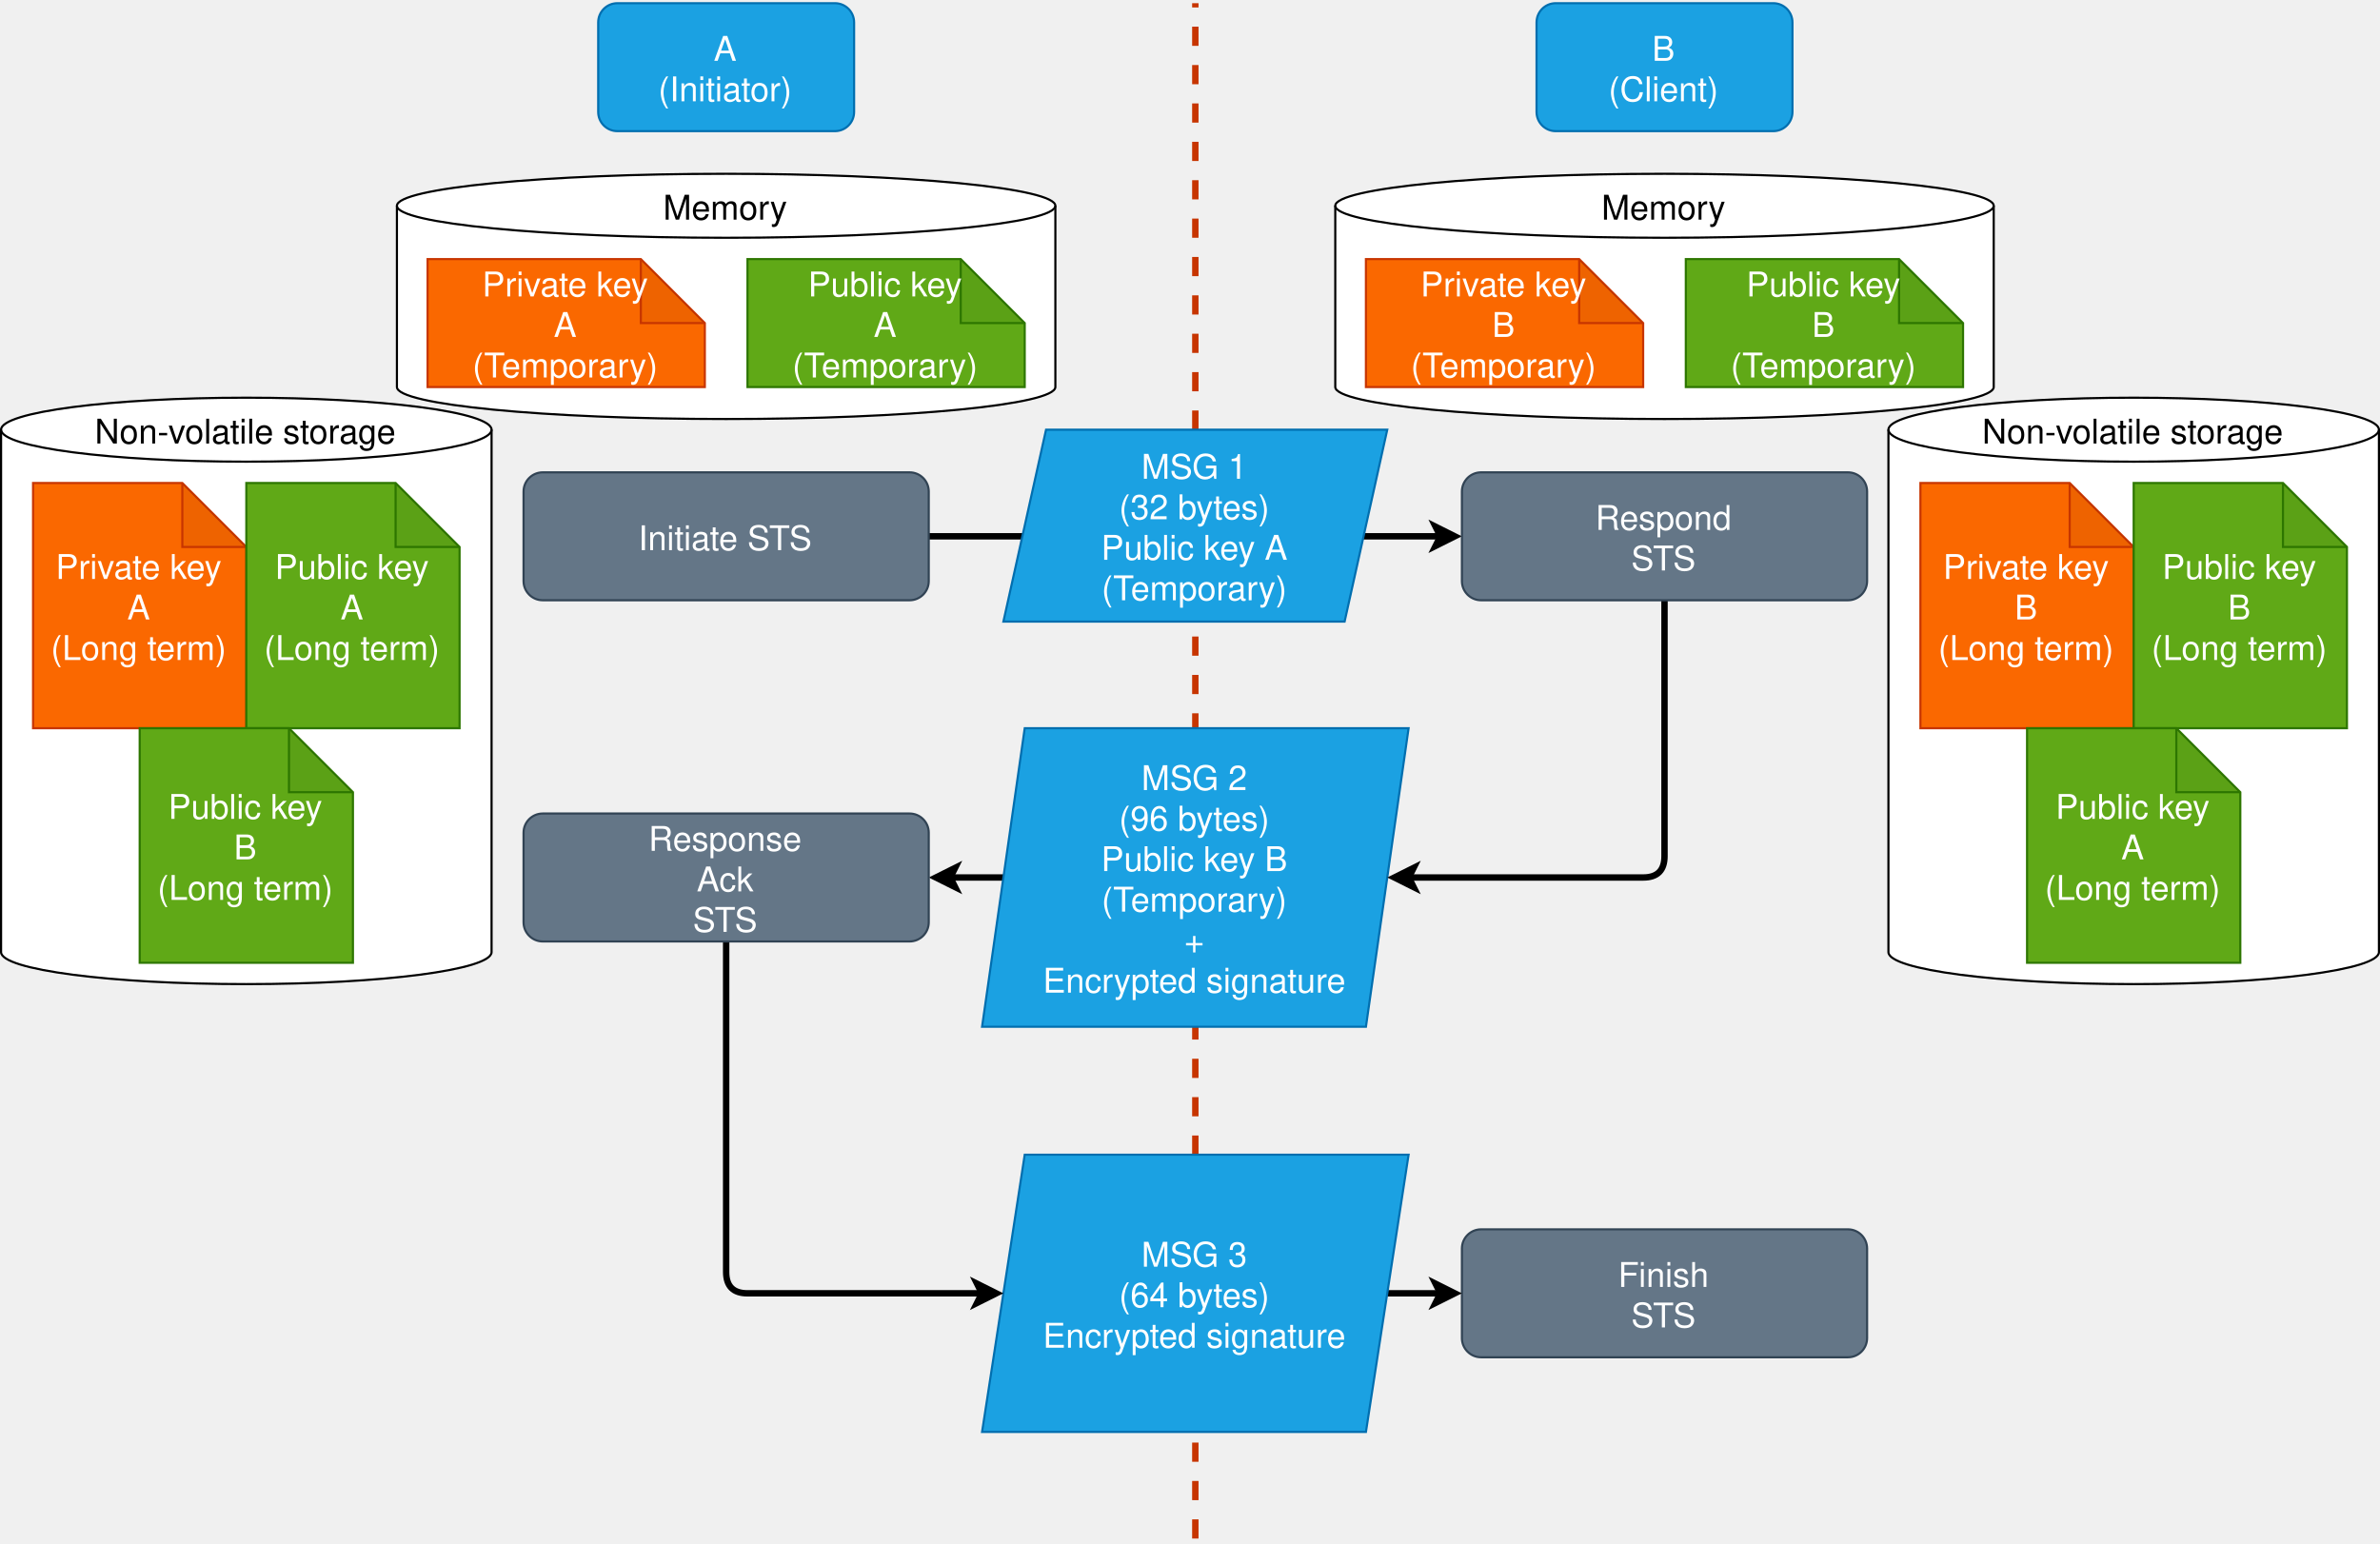
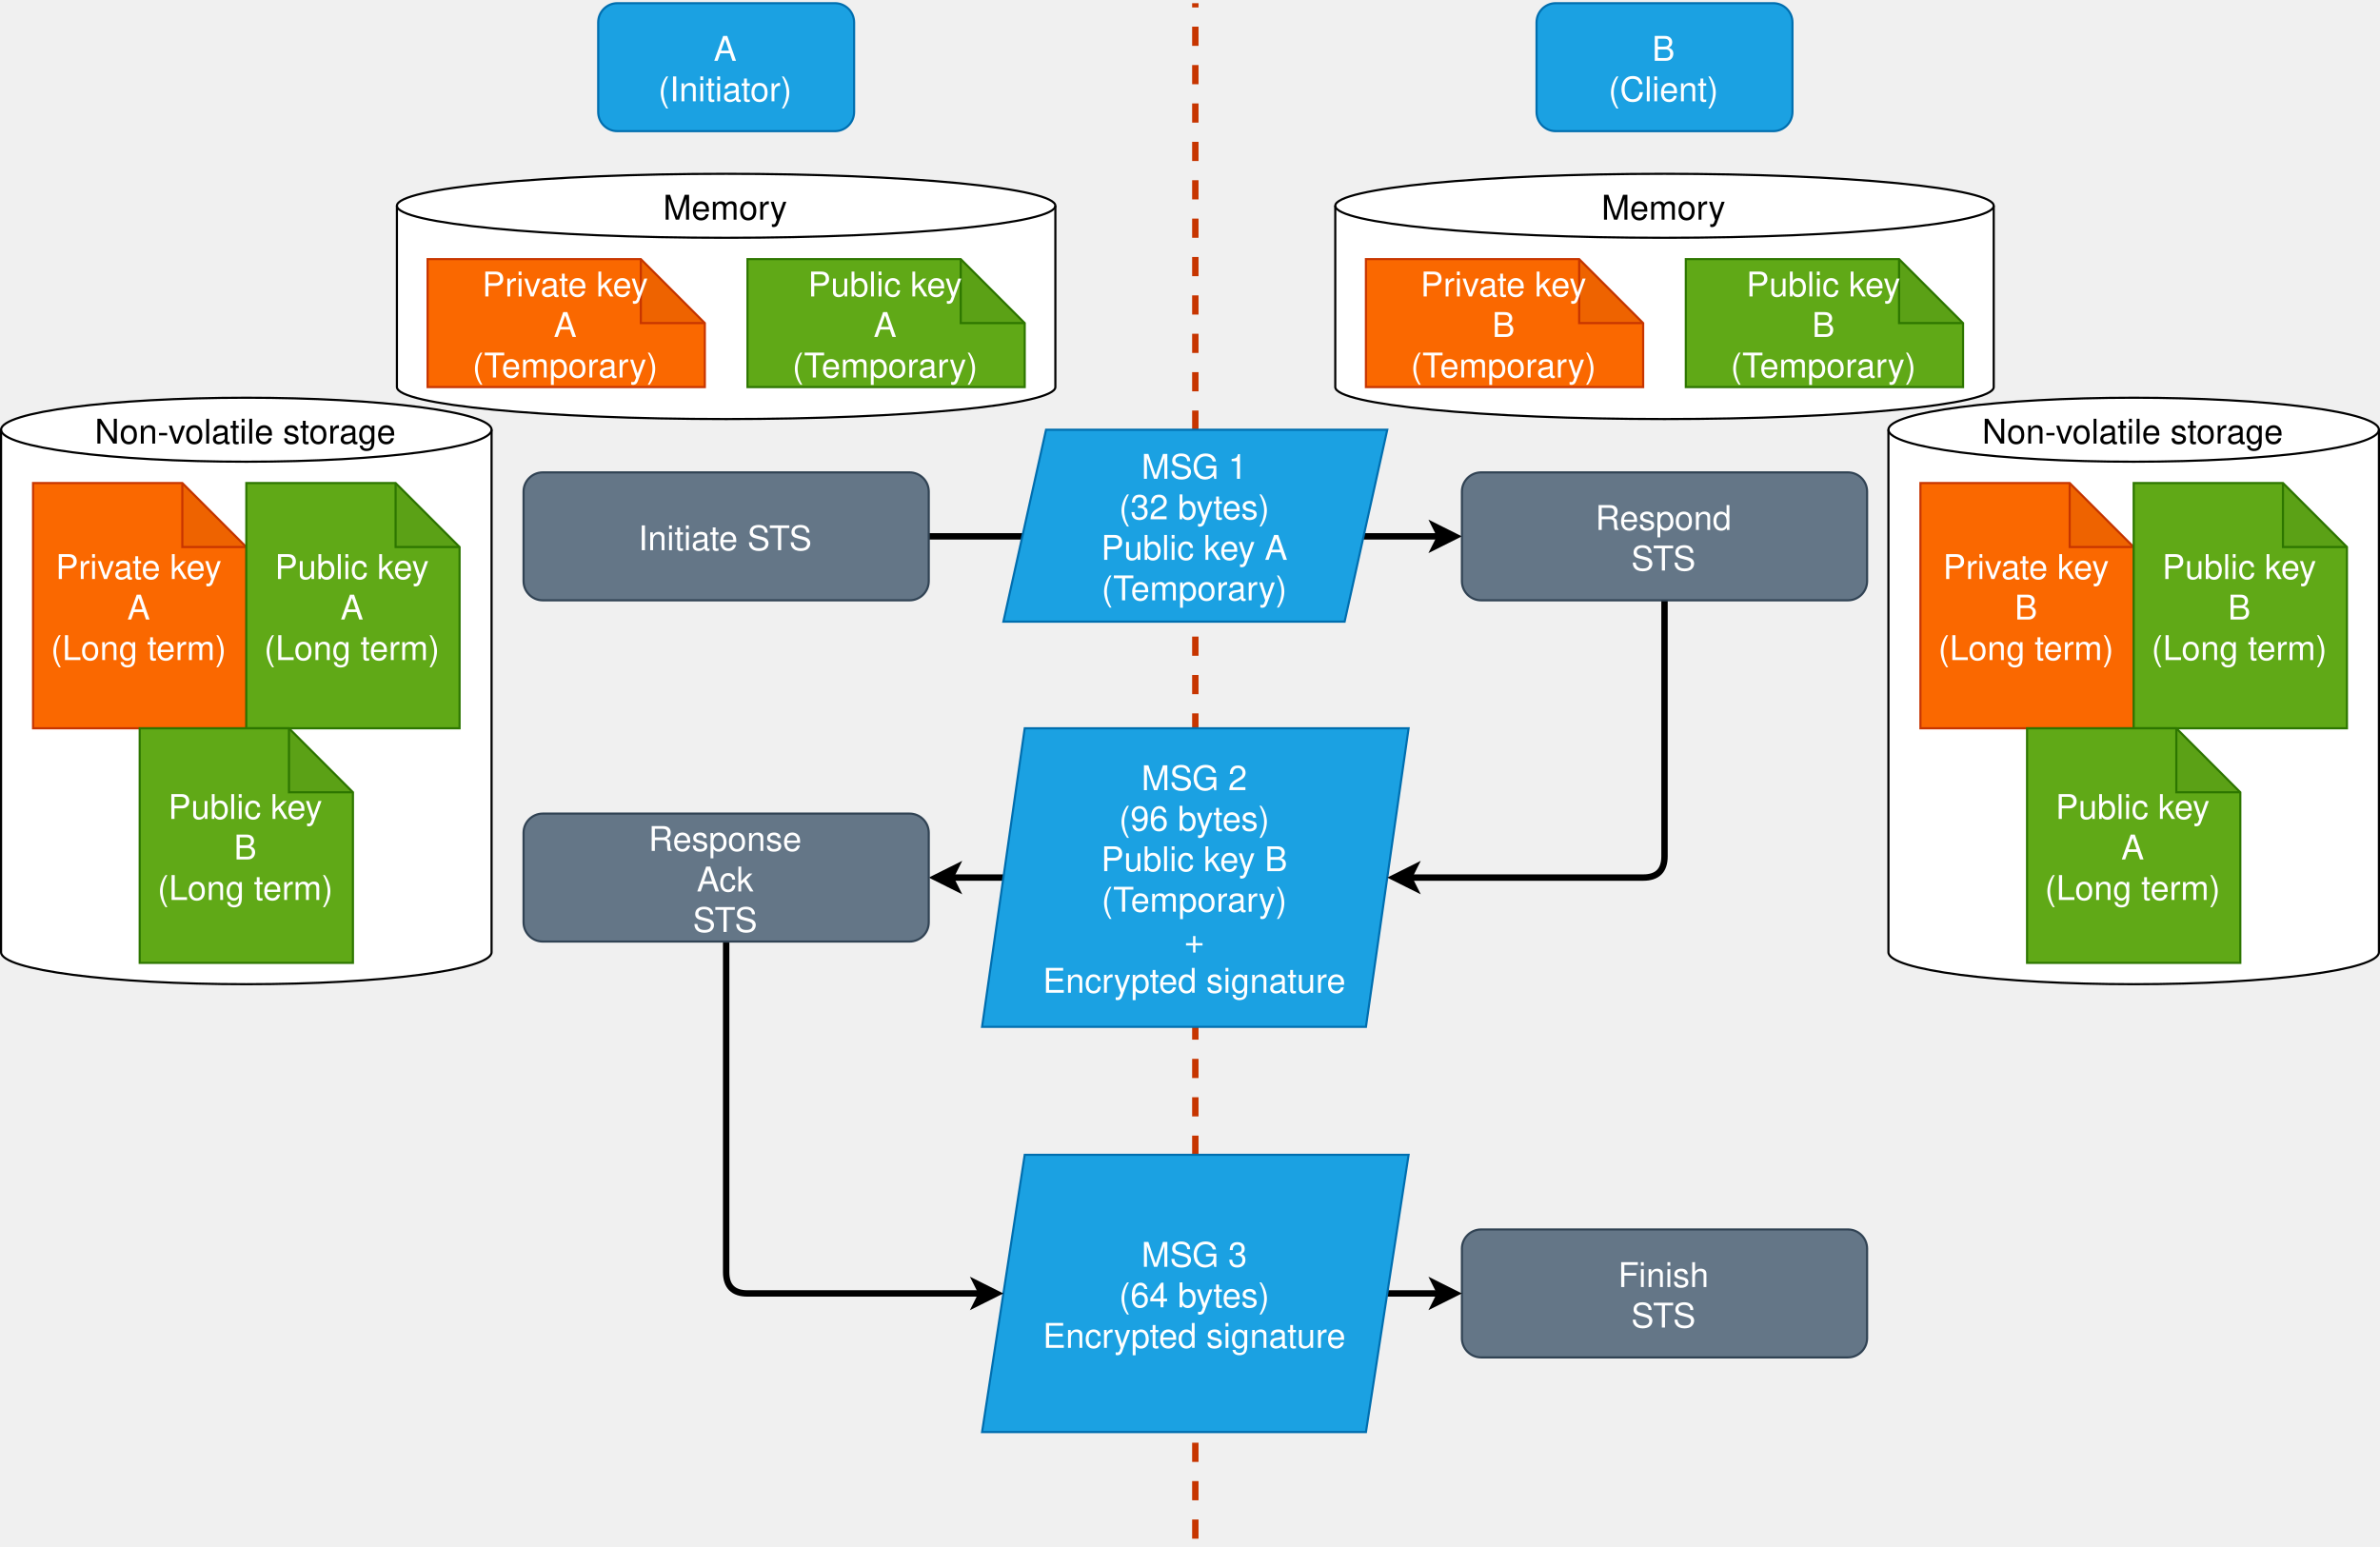
- <svg xmlns="http://www.w3.org/2000/svg" version="1.1" width="1116px" height="724px" viewBox="-0.5 -0.5 1116 724" content="&lt;mxfile&gt;&lt;diagram id=&quot;tY58X3LhvNvo1phobhJk&quot; name=&quot;Page-1&quot;&gt;7Vtbb+I4FP41SDsPi+I4F+ex0MuuNLNTLSPNzKObuGA1xMiYFvbXr0OckMQB3DZpKC0vjY+Ncb7j852L3QEcz9c3HC9m31hE4oFtResBvBzYNrB9T/5JJZtMglyQCaacRmrQTjCh/xEltJR0RSOyrAwUjMWCLqrCkCUJCUVFhjlnT9Vh9yyu/uoCT4kmmIQ41qU/aSRmSupZ1q7jL0KnM/XTQd4xx/lgJVjOcMSeSiJ4NYBjzpjInubrMYlT8HJcsu9d7+ktFsZJIoy+YClVPOJ4pd5OrUxs8teVi1ykj+EmpklEOBzA0R1bycfo610sO0AqwOHDlKfS7yshxxElX2baA6581lenFvxIuCDrkkit9oawORF8I4eoXmS7Q08tcVPgnrWfdrqAFhr6biaelTQBgBJitQWmxS/sUJIPCqhm0AL4vjADFnIriNmeqyEmIdPhsv024LLfF1x2bq29oKWDdTGwpZFCSX5w9MffCRUUC8a/aBjyDC8Fyj1LhGJO4Kn2mMWMbwfD++0nldM4LsnBHQbETkEVnD2QUo9leVcX1+1A7KAqxEi3YGA3IJxb+msA1o13VAZ4HFP5Xu8a3cDuD13nuK2TJLpInbBsJSw14lGElzNTaK3tp4Aw979QB/see6g0stQz9qGrejAXtcXsVcCSrXio3sFTbpNElUhBV0kJc7cB8lzGSYwFfazGF016UL9wy6hcXaFx36tq3PdrqszWrr5VjgeOTIRq80i8pkRo82x3RfHWRhslJ9WDO0WiO1FNpR2ypuKX2inp82/5bA1d1bpMX8PKGxvVqO8ofedIVfPNr/y7aaM0b9rcTbxt5TOb7ZU8RN1ip3AFhvvnlRsD1YgW2sGw7qVa1CnQdKr8FZHSyY/JMVatGrDn+B7yD7CrZtgQONB1GlTehs9yqkEUtBpoNeiIVj2dV69pQpezkut65/iiWpDquXrY1R2+/sfwW34DF526L7Na8mWgO1+mJ9HfJjdSAMqRJUyH3G0EWX4piW9XdzENZc8DSTGuBPs/yHzBOOYbPRzNEyapbxzHJGZTjufyOwvCqVw54fW+212H3HBrkpdVGrfunqjVmCfajGY9v5aONYWzqGE/Bi3wAnpdlJKHIiZRShGDgOfFIA18YkrOlSglaIhSnLajFGM+DvZYlF22j8AzsKjRPosqpINKBniVhHyzEJLXJUB0mmCx4uQj21+NRh1bt7+iZFKptTktGKBvUDw6Ice8F++yWfmmwX8/Dhe15XCd7jwuMonX2skeX5obtsTLjRFbb7zs6xlexsuwzLLp+nRe/iTWw8TqGRMrbINY9cjmltPHLFXfes5CcZWY9CtLpul2JHy+PypNmCAHCvYR5g/fFzikYmssQ8s9QLY13VxvPwdJuIPk1Ab15L8hOW3UVRsHTr6eX1SDnH5V5Vk4AM+qI9iXvteVqmC/qtId0x5VjT5VVRSBD4SWe1TVBgMiYwbsRVenxYAA1I5F39iu9ITw06726qp+hP22usqLMZ/uysiu3OP5dXckiEzy6wMFriJ5+j3YpVXtFriOH9/tVUM5kUJNiZRilZaP4S44x5vSgEWa8S5LM9cS56B2SucEVk2H2Ywvzpb1rO1fslywJDrf46M3PZ5DBrfo2raifsoReUn4RfWsbq3IdWr5tNoRrVmRfgabWdGSlF1a+HA+RlU/83Yarlp2ZlSBjvc/LPnzkaWbKCZbUBlPr+rWEZZvJzSolM2V8VYiHNNpIpuhBGpbRkoBoiGOL1THnEZROvdop7quMiJY3cNNdw+B3wB4GyWhQC8JnT3gAIDjd2O7Q9ygjH1KV2MhOoHb1+Zp+3MP088uaXfqV5mbgqKmq8yt8Ldxyt6Dnk4rCXTdHvUErIZDHTJnapbz4HnHdYf5ex5grs6YHlj6vXOjauNHpC0Eg2HOHv1YhB56mlQbPyJ1BahvXelR69mxFwqqQWqX1CWbu/8/zNLk3X9xwqv/AQ==&lt;/diagram&gt;&lt;/mxfile&gt;">
+ <svg xmlns="http://www.w3.org/2000/svg" version="1.1" width="1116px" height="725px" viewBox="-0.5 -0.5 1116 725" content="&lt;mxfile&gt;&lt;diagram id=&quot;tY58X3LhvNvo1phobhJk&quot; name=&quot;Page-1&quot;&gt;7Vtbb6M4FP41kXYeNsKY62OTXnalmZ1qM9LMPLrgJlYJjhynDfvr1wRDAEPitlDStHkpPgZjvuPznYvdEZwutzcMrRbfaIijkWmE2xG8HJkmsF1H/EkliZQAADPJnJFQyvaCGfkPS6EhpRsS4nXlRk5pxMmqKgxoHOOAV2SIMfpUve2eRtW3rtAcK4JZgCJV+pOEfCGljmHsO/7CZL6Qr/bzjiXKb5aC9QKF9KkkglcjOGWU8uxquZ3iKEUvxyV77rqlt5gYwzHXesCQunhE0UZ+nZwZT/LPFZNcpZdBEpE4xAyO4OSObsRl+PUuEh0gFaDgYc5S6fcNF/dhKV9n2gO2uFZnJyf8iBnH25JIzvYG0yXmLBG3yF7PtMeOnGJS4J61n/a6gIY3du1MvChpAgApRHIJzIs37FESFxKoZtB8+L4wA4ZnVxAzHVtBTECmwmW6XcBlvi+4zNxaB0FLBetiZAojhYL84OSPv2PCCeKUfVEwZBleEpR7GnPJnMCR7SmNKNvdDO93v1ROoqgkB3cIYDMFlTP6gEs9huFcXVx3A7HlVSH2VAsGZgPCuaW/BmDVeCdlgKcREd/1rtH1zeHQtY7bOo7Di9QJi1ZMUyOehGi90IXW2P0KCHP/C1Ww75Hjle4s9UxdaMsexHhtMq0KWNMNC+Q3ONJt4rASKagqKWFuN0CeyxiOECeP1fiiSQ/yDbeUiNkVGnedqsZdt6bKbO7yqXI8cGQgrzaOwGuOuTLOblUUX621UHJSPbhSBLoz2ZTawVvCf8mVkl7/FtfG2Jaty/QzjLyRyEZ9RakrR6iaJb/yZ9NGady0uR9418pH1lsreYi6w07iCjTXzysXhlcjWmj647qX6lCnQNGp9FdYSGc/ZsdYtWrAjuU6nnuAXRXDhsCCttWg8i58llUNoqDRQKt+T7TqqLx6TWKyXpRc1zvH16sFqY6thl394et+DL/lNnDRqfsyoyNfBvrzZWoS/W12IwSgHFnC9Ja7hOP1l5L4dnMXkUD0POAU40qw/wMvV5QhlqjhaJ4wCX2jKMIRnTO0FM+sMCNi5pjV+273HWLBbXFeVmlcui1RqzZPdBnNOm4tHWsKZ72G9eh3wAve66KUPBTRiVKKGAQ8LwZp4BNdcq5EKX5DlGJ1HaVo87HfYlFm2T58R8OiJm0WVUhHlQzwKg5YsuKC1wVAZB4jvmH4I9tfjUYtU7W/omRSqbVZHRigq1E8OiHH3Ip32axc3eB/GIfrdeVwrf48rqcTr3WTPb40N+yIlxsjtsF42VUzvIyXYZll0/mpvPxJrIeJ1dEmVtgFsaqRzS0jj1mqvvOcheIqMelXGs/T5YjZsj0qjSnHBwr2IWIP31coIHxnLGPDPkC2Nd1c734HSbiH5NQE9eS/ITlt1FUXG06uml9Ug5xhVeUYyAfPqiOYl67Tl6rgsKpSHVOLqiafqiqKwAdCyxZVdcGAnjYDDqKr02JAAGrbom9sV2pC+GlXrbqqb2G/ra7yYsynu9KyK/t4ft0fCXo6+fWBAleRPP0e7dOqbgtcx7fvWtVQTqS8pkRKskrH23AXjKGkdMMqzXjXpZFribNf26WzfKOmw2zEF2fLatb2L16vaBye7/bRm27PeRqn6Lq2omHKEXlJ+EX1rH6tyLZq+bRcEZ1ZkboHm1nRGpddWvBwPkZV3/O2Go5a9mZUvor3PzT+85GmiyjCO1ApS4/q1hEWX8cVqKTNlfGWIhSReSyagQBqV0ZKASIBii5kx5KEYTr2ZK+6vjIiWF3DTWcPgdsAeBclIV8tCZ094ACA42dj+0Nco4x9SkdjoXcCp6/10/bnbqafXdJu1Y8yNwVFTUeZO+Fv7ZR9AD2dVhJo2wPqCRgNmzp4SeUo58Hzlm2P8+88wFy9MT0w1HPnWtXGj0hbHvTHOXsMYxFq6KlTbfyI1OV7Q+tKjVrPjr08vxqk9kldorn//8MsTd7/Gye8+h8=&lt;/diagram&gt;&lt;/mxfile&gt;">
  <defs />
  <g>
    <path d="M 625.62 96 C 625.62 87.72 694.74 81 779.99 81 C 820.94 81 860.2 82.58 889.15 85.39 C 918.11 88.21 934.37 92.02 934.37 96 L 934.37 181 C 934.37 189.28 865.25 196 779.99 196 C 694.74 196 625.62 189.28 625.62 181 Z" fill="rgb(255, 255, 255)" stroke="rgb(0, 0, 0)" stroke-miterlimit="10" pointer-events="all" />
    <path d="M 934.37 96 C 934.37 104.28 865.25 111 779.99 111 C 694.74 111 625.62 104.28 625.62 96" fill="none" stroke="rgb(0, 0, 0)" stroke-miterlimit="10" pointer-events="all" />
    <path d="M 885 201 C 885 192.72 936.49 186 1000 186 C 1030.5 186 1059.75 187.58 1081.32 190.39 C 1102.88 193.21 1115 197.02 1115 201 L 1115 446 C 1115 454.28 1063.51 461 1000 461 C 936.49 461 885 454.28 885 446 Z" fill="rgb(255, 255, 255)" stroke="rgb(0, 0, 0)" stroke-miterlimit="10" pointer-events="all" />
    <path d="M 1115 201 C 1115 209.28 1063.51 216 1000 216 C 936.49 216 885 209.28 885 201" fill="none" stroke="rgb(0, 0, 0)" stroke-miterlimit="10" pointer-events="all" />
    <path d="M 0 201 C 0 192.72 51.49 186 115 186 C 145.5 186 174.75 187.58 196.32 190.39 C 217.88 193.21 230 197.02 230 201 L 230 446 C 230 454.28 178.51 461 115 461 C 51.49 461 0 454.28 0 446 Z" fill="rgb(255, 255, 255)" stroke="rgb(0, 0, 0)" stroke-miterlimit="10" pointer-events="all" />
    <path d="M 230 201 C 230 209.28 178.51 216 115 216 C 51.49 216 0 209.28 0 201" fill="none" stroke="rgb(0, 0, 0)" stroke-miterlimit="10" pointer-events="all" />
    <rect x="280" y="1" width="120" height="60" rx="9" ry="9" fill="#1ba1e2" stroke="#006eaf" pointer-events="all" />
    <g fill="#ffffff" font-family="Helvetica" text-anchor="middle" font-size="16px">
      <text x="339.5" y="28">A</text>
      <text x="339.5" y="47">(Initiator)</text>
    </g>
    <rect x="720" y="1" width="120" height="60" rx="9" ry="9" fill="#1ba1e2" stroke="#006eaf" pointer-events="all" />
    <g fill="#ffffff" font-family="Helvetica" text-anchor="middle" font-size="16px">
      <text x="779.5" y="28">B</text>
      <text x="779.5" y="47">(Client)</text>
    </g>
    <path d="M 560 201 L 560 1" fill="none" stroke="#c73500" stroke-width="3" stroke-miterlimit="10" stroke-dasharray="9 9" pointer-events="stroke" />
    <path d="M 435 251 L 674.9 251" fill="none" stroke="rgb(0, 0, 0)" stroke-width="3" stroke-miterlimit="10" pointer-events="stroke" />
    <path d="M 681.65 251 L 672.65 255.5 L 674.9 251 L 672.65 246.5 Z" fill="rgb(0, 0, 0)" stroke="rgb(0, 0, 0)" stroke-width="3" stroke-miterlimit="10" pointer-events="all" />
    <rect x="245" y="221" width="190" height="60" rx="9" ry="9" fill="#647687" stroke="#314354" pointer-events="all" />
    <g fill="#ffffff" font-family="Helvetica" text-anchor="middle" font-size="16px">
      <text x="339.5" y="257.5">Initiate STS</text>
    </g>
    <rect x="685" y="576" width="190" height="60" rx="9" ry="9" fill="#647687" stroke="#314354" pointer-events="all" />
    <g fill="#ffffff" font-family="Helvetica" text-anchor="middle" font-size="16px">
      <text x="779.5" y="603">Finish</text>
      <text x="779.5" y="622">STS</text>
    </g>
    <path d="M 560 541 L 560 291" fill="none" stroke="#c73500" stroke-width="3" stroke-miterlimit="10" stroke-dasharray="9 9" pointer-events="stroke" />
    <path d="M 470 291 L 490 201 L 650 201 L 630 291 Z" fill="#1ba1e2" stroke="#006eaf" stroke-miterlimit="10" pointer-events="all" />
    <g fill="#ffffff" font-family="Helvetica" text-anchor="middle" font-size="16px">
      <text x="559.5" y="224">MSG 1</text>
      <text x="559.5" y="243">(32 bytes)</text>
      <text x="559.5" y="262">Public key A</text>
      <text x="559.5" y="281">(Temporary)</text>
    </g>
    <path d="M 470 411 L 445.1 411" fill="none" stroke="rgb(0, 0, 0)" stroke-width="3" stroke-miterlimit="10" pointer-events="stroke" />
    <path d="M 438.35 411 L 447.35 406.5 L 445.1 411 L 447.35 415.5 Z" fill="rgb(0, 0, 0)" stroke="rgb(0, 0, 0)" stroke-width="3" stroke-miterlimit="10" pointer-events="all" />
    <path d="M 460 481 L 480 341 L 660 341 L 640 481 Z" fill="#1ba1e2" stroke="#006eaf" stroke-miterlimit="10" pointer-events="all" />
    <g fill="#ffffff" font-family="Helvetica" text-anchor="middle" font-size="16px">
      <text x="559.5" y="370">MSG 2</text>
      <text x="559.5" y="389">(96 bytes)</text>
      <text x="559.5" y="408">Public key B</text>
      <text x="559.5" y="427">(Temporary)</text>
      <text x="559.5" y="446">+</text>
      <text x="559.5" y="465">Encrypted signature</text>
    </g>
    <path d="M 560 721 L 560 671" fill="none" stroke="#c73500" stroke-width="3" stroke-miterlimit="10" stroke-dasharray="9 9" pointer-events="stroke" />
    <path d="M 650 606 L 674.9 606" fill="none" stroke="rgb(0, 0, 0)" stroke-width="3" stroke-miterlimit="10" pointer-events="stroke" />
    <path d="M 681.65 606 L 672.65 610.5 L 674.9 606 L 672.65 601.5 Z" fill="rgb(0, 0, 0)" stroke="rgb(0, 0, 0)" stroke-width="3" stroke-miterlimit="10" pointer-events="all" />
    <path d="M 460 671 L 480 541 L 660 541 L 640 671 Z" fill="#1ba1e2" stroke="#006eaf" stroke-miterlimit="10" pointer-events="all" />
    <g fill="#ffffff" font-family="Helvetica" text-anchor="middle" font-size="16px">
      <text x="559.5" y="593.5">MSG 3</text>
      <text x="559.5" y="612.5">(64 bytes)</text>
      <text x="559.5" y="631.5">Encrypted signature</text>
    </g>
    <path d="M 15 226 L 85 226 L 115 256 L 115 341 L 15 341 L 15 226 Z" fill="#fa6800" stroke="#c73500" stroke-miterlimit="10" pointer-events="all" />
    <path d="M 85 226 L 85 256 L 115 256 Z" fill-opacity="0.05" fill="#000000" stroke="none" pointer-events="all" />
    <path d="M 85 226 L 85 256 L 115 256" fill="none" stroke="#c73500" stroke-miterlimit="10" pointer-events="all" />
    <g fill="#FFFFFF" font-family="Helvetica" text-anchor="middle" font-size="16px">
      <text x="64.5" y="271">Private key</text>
      <text x="64.5" y="290">A</text>
      <text x="64.5" y="309">(Long term)</text>
    </g>
    <path d="M 115 226 L 185 226 L 215 256 L 215 341 L 115 341 L 115 226 Z" fill="#60a917" stroke="#2d7600" stroke-miterlimit="10" pointer-events="all" />
    <path d="M 185 226 L 185 256 L 215 256 Z" fill-opacity="0.05" fill="#000000" stroke="none" pointer-events="all" />
    <path d="M 185 226 L 185 256 L 215 256" fill="none" stroke="#2d7600" stroke-miterlimit="10" pointer-events="all" />
    <g fill="#ffffff" font-family="Helvetica" text-anchor="middle" font-size="16px">
      <text x="164.5" y="271">Public key</text>
      <text x="164.5" y="290">A</text>
      <text x="164.5" y="309">(Long term)</text>
    </g>
    <path d="M 65 341 L 135 341 L 165 371 L 165 451 L 65 451 L 65 341 Z" fill="#60a917" stroke="#2d7600" stroke-miterlimit="10" pointer-events="all" />
    <path d="M 135 341 L 135 371 L 165 371 Z" fill-opacity="0.05" fill="#000000" stroke="none" pointer-events="all" />
    <path d="M 135 341 L 135 371 L 165 371" fill="none" stroke="#2d7600" stroke-miterlimit="10" pointer-events="all" />
    <g fill="#ffffff" font-family="Helvetica" text-anchor="middle" font-size="16px">
      <text x="114.5" y="383.5">Public key</text>
      <text x="114.5" y="402.5">B</text>
      <text x="114.5" y="421.5">(Long term)</text>
    </g>
    <path d="M 900 226 L 970 226 L 1000 256 L 1000 341 L 900 341 L 900 226 Z" fill="#fa6800" stroke="#c73500" stroke-miterlimit="10" pointer-events="all" />
    <path d="M 970 226 L 970 256 L 1000 256 Z" fill-opacity="0.05" fill="#000000" stroke="none" pointer-events="all" />
    <path d="M 970 226 L 970 256 L 1000 256" fill="none" stroke="#c73500" stroke-miterlimit="10" pointer-events="all" />
    <g fill="#FFFFFF" font-family="Helvetica" text-anchor="middle" font-size="16px">
      <text x="949.5" y="271">Private key</text>
      <text x="949.5" y="290">B</text>
      <text x="949.5" y="309">(Long term)</text>
    </g>
    <path d="M 1000 226 L 1070 226 L 1100 256 L 1100 341 L 1000 341 L 1000 226 Z" fill="#60a917" stroke="#2d7600" stroke-miterlimit="10" pointer-events="all" />
    <path d="M 1070 226 L 1070 256 L 1100 256 Z" fill-opacity="0.05" fill="#000000" stroke="none" pointer-events="all" />
    <path d="M 1070 226 L 1070 256 L 1100 256" fill="none" stroke="#2d7600" stroke-miterlimit="10" pointer-events="all" />
    <g fill="#ffffff" font-family="Helvetica" text-anchor="middle" font-size="16px">
      <text x="1049.5" y="271">Public key</text>
      <text x="1049.5" y="290">B</text>
      <text x="1049.5" y="309">(Long term)</text>
    </g>
    <path d="M 950 341 L 1020 341 L 1050 371 L 1050 451 L 950 451 L 950 341 Z" fill="#60a917" stroke="#2d7600" stroke-miterlimit="10" pointer-events="all" />
    <path d="M 1020 341 L 1020 371 L 1050 371 Z" fill-opacity="0.05" fill="#000000" stroke="none" pointer-events="all" />
    <path d="M 1020 341 L 1020 371 L 1050 371" fill="none" stroke="#2d7600" stroke-miterlimit="10" pointer-events="all" />
    <g fill="#ffffff" font-family="Helvetica" text-anchor="middle" font-size="16px">
      <text x="999.5" y="383.5">Public key</text>
      <text x="999.5" y="402.5">A</text>
      <text x="999.5" y="421.5">(Long term)</text>
    </g>
    <path d="M 780 281 L 780 401 Q 780 411 770 411 L 660.1 411" fill="none" stroke="rgb(0, 0, 0)" stroke-width="3" stroke-miterlimit="10" pointer-events="stroke" />
    <path d="M 653.35 411 L 662.35 406.5 L 660.1 411 L 662.35 415.5 Z" fill="rgb(0, 0, 0)" stroke="rgb(0, 0, 0)" stroke-width="3" stroke-miterlimit="10" pointer-events="all" />
    <rect x="685" y="221" width="190" height="60" rx="9" ry="9" fill="#647687" stroke="#314354" pointer-events="all" />
    <g fill="#ffffff" font-family="Helvetica" text-anchor="middle" font-size="16px">
      <text x="779.5" y="248">Respond</text>
      <text x="779.5" y="267">STS</text>
    </g>
    <path d="M 340 441 L 340 596 Q 340 606 350 606 L 459.9 606" fill="none" stroke="rgb(0, 0, 0)" stroke-width="3" stroke-miterlimit="10" pointer-events="stroke" />
    <path d="M 466.65 606 L 457.65 610.5 L 459.9 606 L 457.65 601.5 Z" fill="rgb(0, 0, 0)" stroke="rgb(0, 0, 0)" stroke-width="3" stroke-miterlimit="10" pointer-events="all" />
    <rect x="245" y="381" width="190" height="60" rx="9" ry="9" fill="#647687" stroke="#314354" pointer-events="all" />
    <g fill="#ffffff" font-family="Helvetica" text-anchor="middle" font-size="16px">
      <text x="339.5" y="398.5">Response</text>
      <text x="339.5" y="417.5">Ack</text>
      <text x="339.5" y="436.5">STS</text>
    </g>
    <rect x="30" y="186" width="170" height="30" fill="none" stroke="none" pointer-events="all" />
    <g fill="rgb(0, 0, 0)" font-family="Helvetica" text-anchor="middle" font-size="16px">
      <text x="114.5" y="207.5">Non-volatile storage</text>
    </g>
    <rect x="915" y="186" width="170" height="30" fill="none" stroke="none" pointer-events="all" />
    <g fill="rgb(0, 0, 0)" font-family="Helvetica" text-anchor="middle" font-size="16px">
      <text x="999.5" y="207.5">Non-volatile storage</text>
    </g>
    <path d="M 185.62 96 C 185.62 87.72 254.74 81 339.99 81 C 380.94 81 420.2 82.58 449.15 85.39 C 478.11 88.21 494.37 92.02 494.37 96 L 494.37 181 C 494.37 189.28 425.25 196 339.99 196 C 254.74 196 185.62 189.28 185.62 181 Z" fill="rgb(255, 255, 255)" stroke="rgb(0, 0, 0)" stroke-miterlimit="10" pointer-events="all" />
    <path d="M 494.37 96 C 494.37 104.28 425.25 111 339.99 111 C 254.74 111 185.62 104.28 185.62 96" fill="none" stroke="rgb(0, 0, 0)" stroke-miterlimit="10" pointer-events="all" />
    <path d="M 200 121 L 300 121 L 330 151 L 330 181 L 200 181 L 200 121 Z" fill="#fa6800" stroke="#c73500" stroke-miterlimit="10" pointer-events="all" />
    <path d="M 300 121 L 300 151 L 330 151 Z" fill-opacity="0.05" fill="#000000" stroke="none" pointer-events="all" />
    <path d="M 300 121 L 300 151 L 330 151" fill="none" stroke="#c73500" stroke-miterlimit="10" pointer-events="all" />
    <g fill="#FFFFFF" font-family="Helvetica" text-anchor="middle" font-size="16px">
      <text x="264.5" y="138.5">Private key</text>
      <text x="264.5" y="157.5">A</text>
      <text x="264.5" y="176.5">(Temporary)</text>
    </g>
    <path d="M 350 121 L 450 121 L 480 151 L 480 181 L 350 181 L 350 121 Z" fill="#60a917" stroke="#2d7600" stroke-miterlimit="10" pointer-events="all" />
    <path d="M 450 121 L 450 151 L 480 151 Z" fill-opacity="0.05" fill="#000000" stroke="none" pointer-events="all" />
    <path d="M 450 121 L 450 151 L 480 151" fill="none" stroke="#2d7600" stroke-miterlimit="10" pointer-events="all" />
    <g fill="#ffffff" font-family="Helvetica" text-anchor="middle" font-size="16px">
      <text x="414.5" y="138.5">Public key</text>
      <text x="414.5" y="157.5">A</text>
      <text x="414.5" y="176.5">(Temporary)</text>
    </g>
    <rect x="255.01" y="81" width="170" height="30" fill="none" stroke="none" pointer-events="all" />
    <g fill="rgb(0, 0, 0)" font-family="Helvetica" text-anchor="middle" font-size="16px">
      <text x="339.51" y="102.5">Memory</text>
    </g>
    <path d="M 639.99 121 L 739.99 121 L 769.99 151 L 769.99 181 L 639.99 181 L 639.99 121 Z" fill="#fa6800" stroke="#c73500" stroke-miterlimit="10" pointer-events="all" />
    <path d="M 739.99 121 L 739.99 151 L 769.99 151 Z" fill-opacity="0.05" fill="#000000" stroke="none" pointer-events="all" />
    <path d="M 739.99 121 L 739.99 151 L 769.99 151" fill="none" stroke="#c73500" stroke-miterlimit="10" pointer-events="all" />
    <g fill="#FFFFFF" font-family="Helvetica" text-anchor="middle" font-size="16px">
      <text x="704.49" y="138.5">Private key</text>
      <text x="704.49" y="157.5">B</text>
      <text x="704.49" y="176.5">(Temporary)</text>
    </g>
    <path d="M 789.99 121 L 889.99 121 L 919.99 151 L 919.99 181 L 789.99 181 L 789.99 121 Z" fill="#60a917" stroke="#2d7600" stroke-miterlimit="10" pointer-events="all" />
    <path d="M 889.99 121 L 889.99 151 L 919.99 151 Z" fill-opacity="0.05" fill="#000000" stroke="none" pointer-events="all" />
    <path d="M 889.99 121 L 889.99 151 L 919.99 151" fill="none" stroke="#2d7600" stroke-miterlimit="10" pointer-events="all" />
    <g fill="#ffffff" font-family="Helvetica" text-anchor="middle" font-size="16px">
      <text x="854.49" y="138.5">Public key</text>
      <text x="854.49" y="157.5">B</text>
      <text x="854.49" y="176.5">(Temporary)</text>
    </g>
    <rect x="695" y="81" width="170" height="30" fill="none" stroke="none" pointer-events="all" />
    <g fill="rgb(0, 0, 0)" font-family="Helvetica" text-anchor="middle" font-size="16px">
      <text x="779.5" y="102.5">Memory</text>
    </g>
  </g>
</svg>
